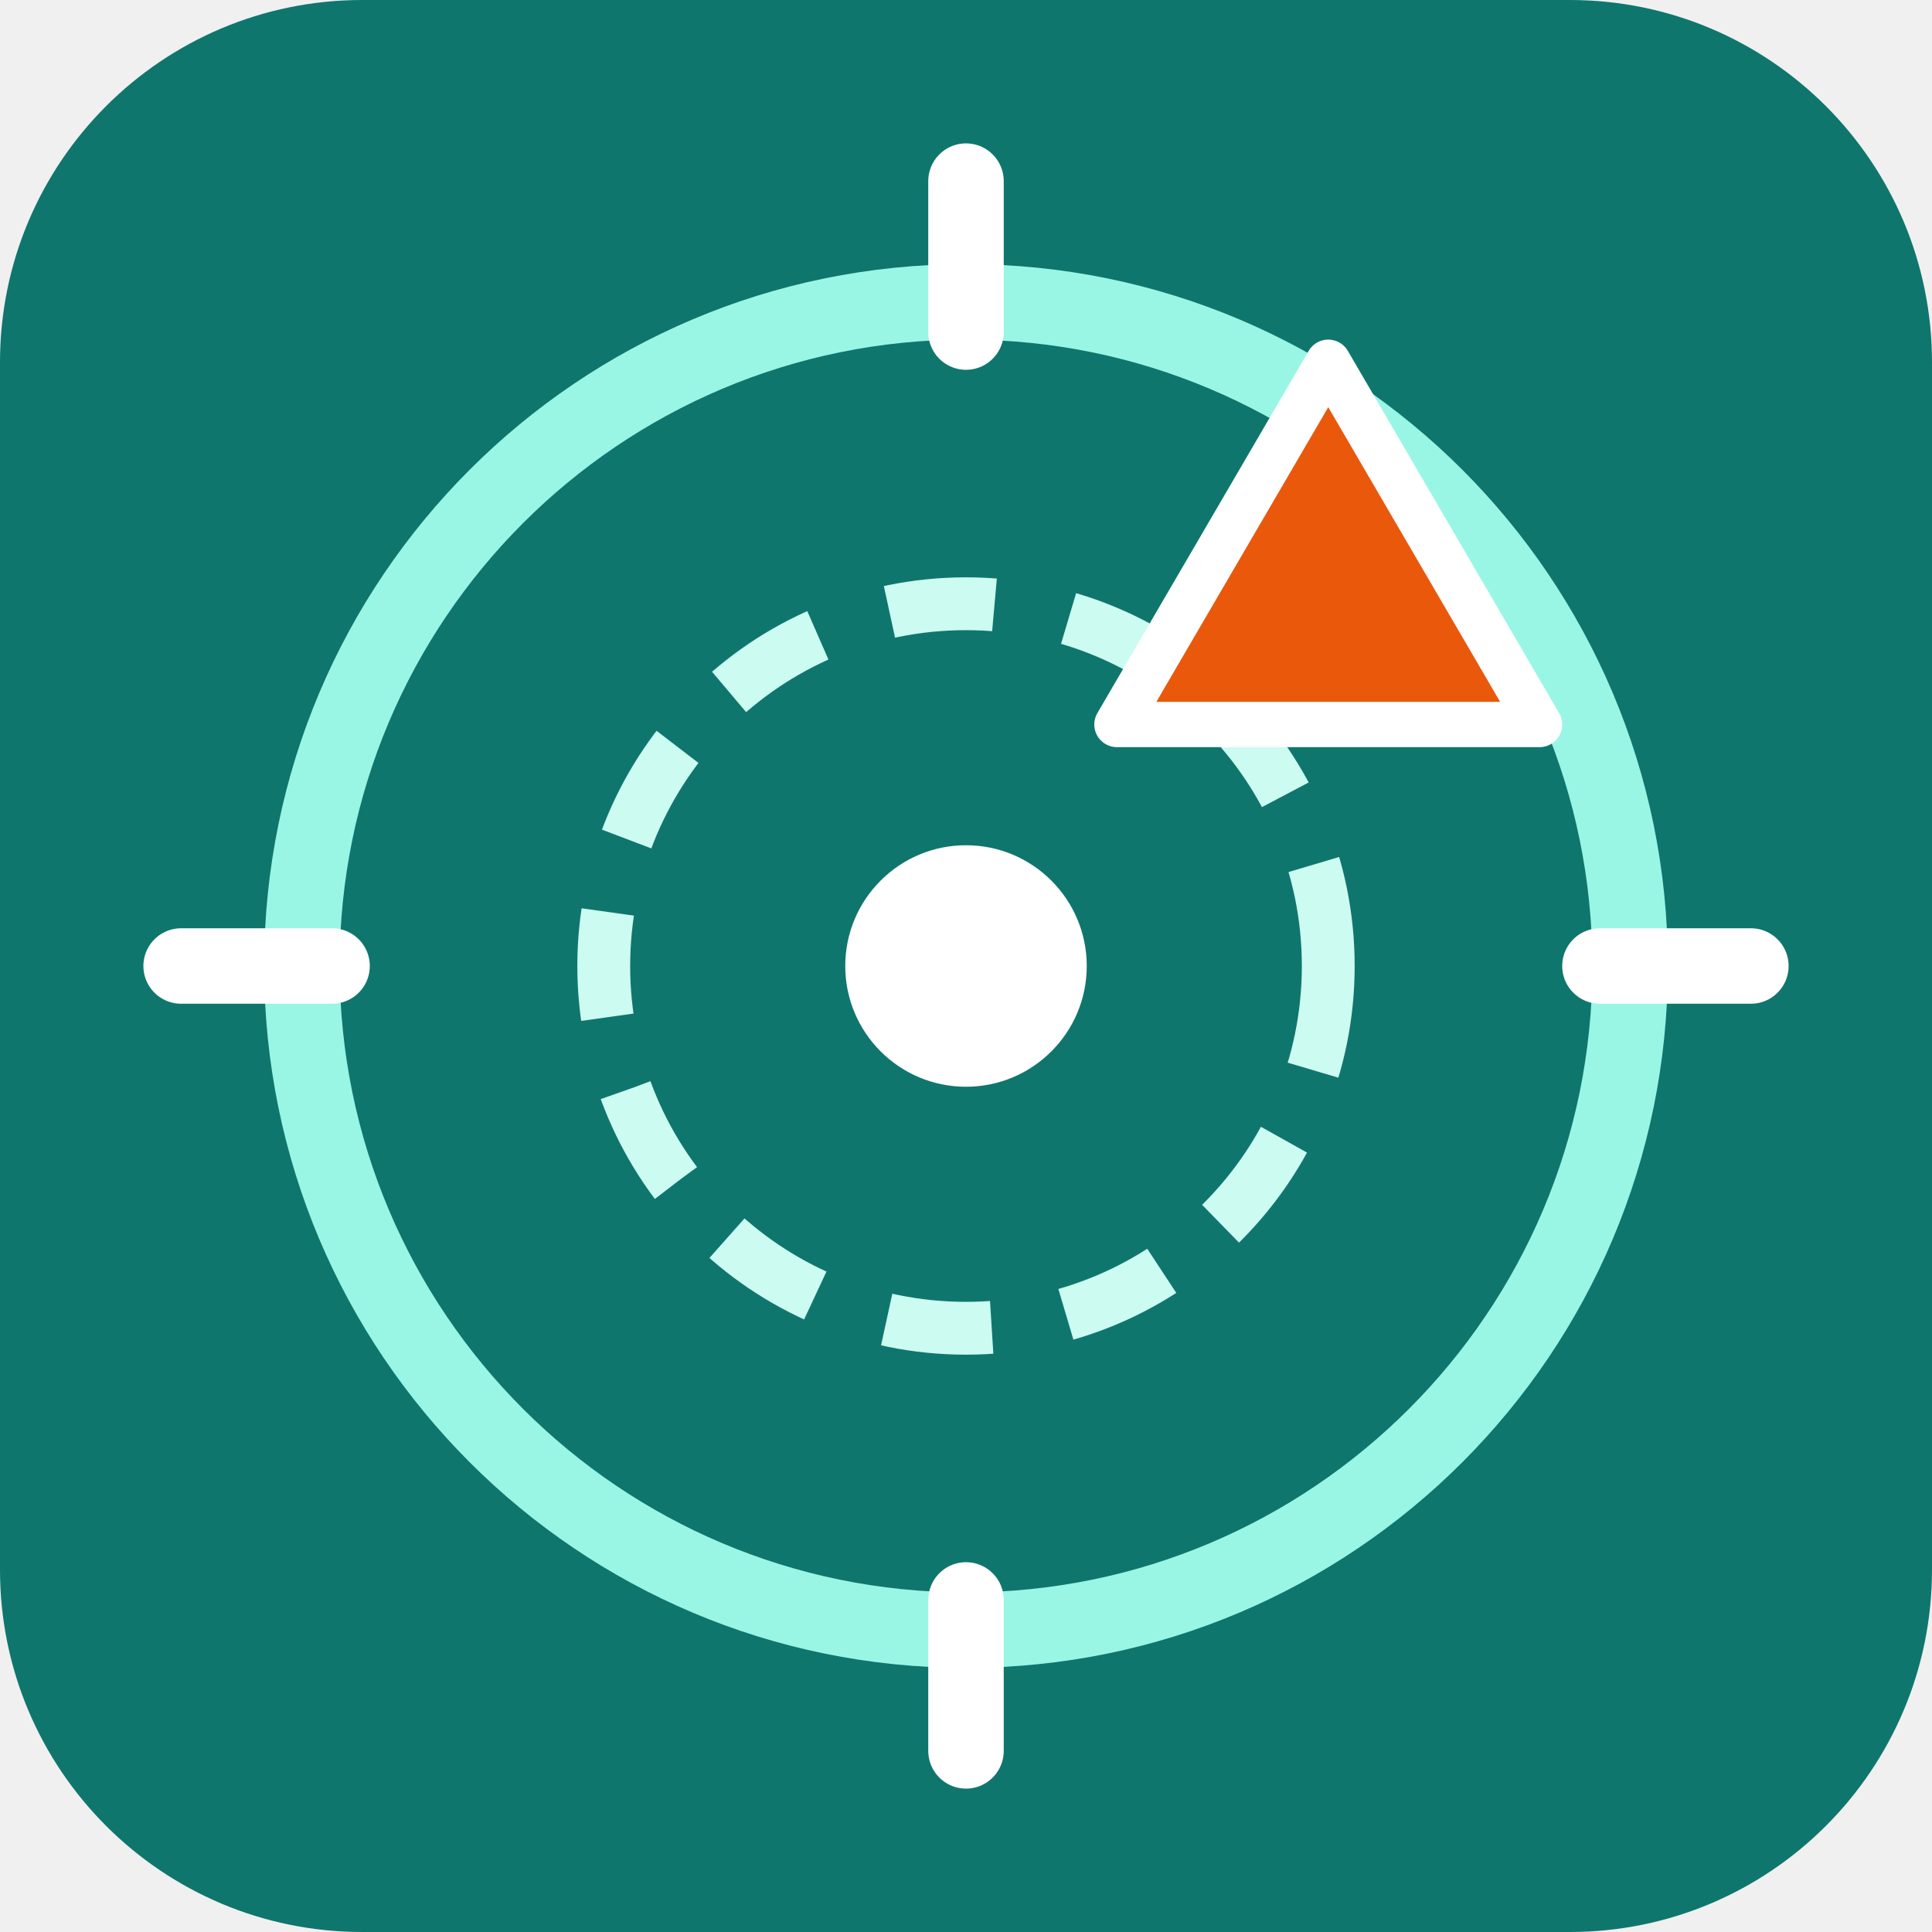
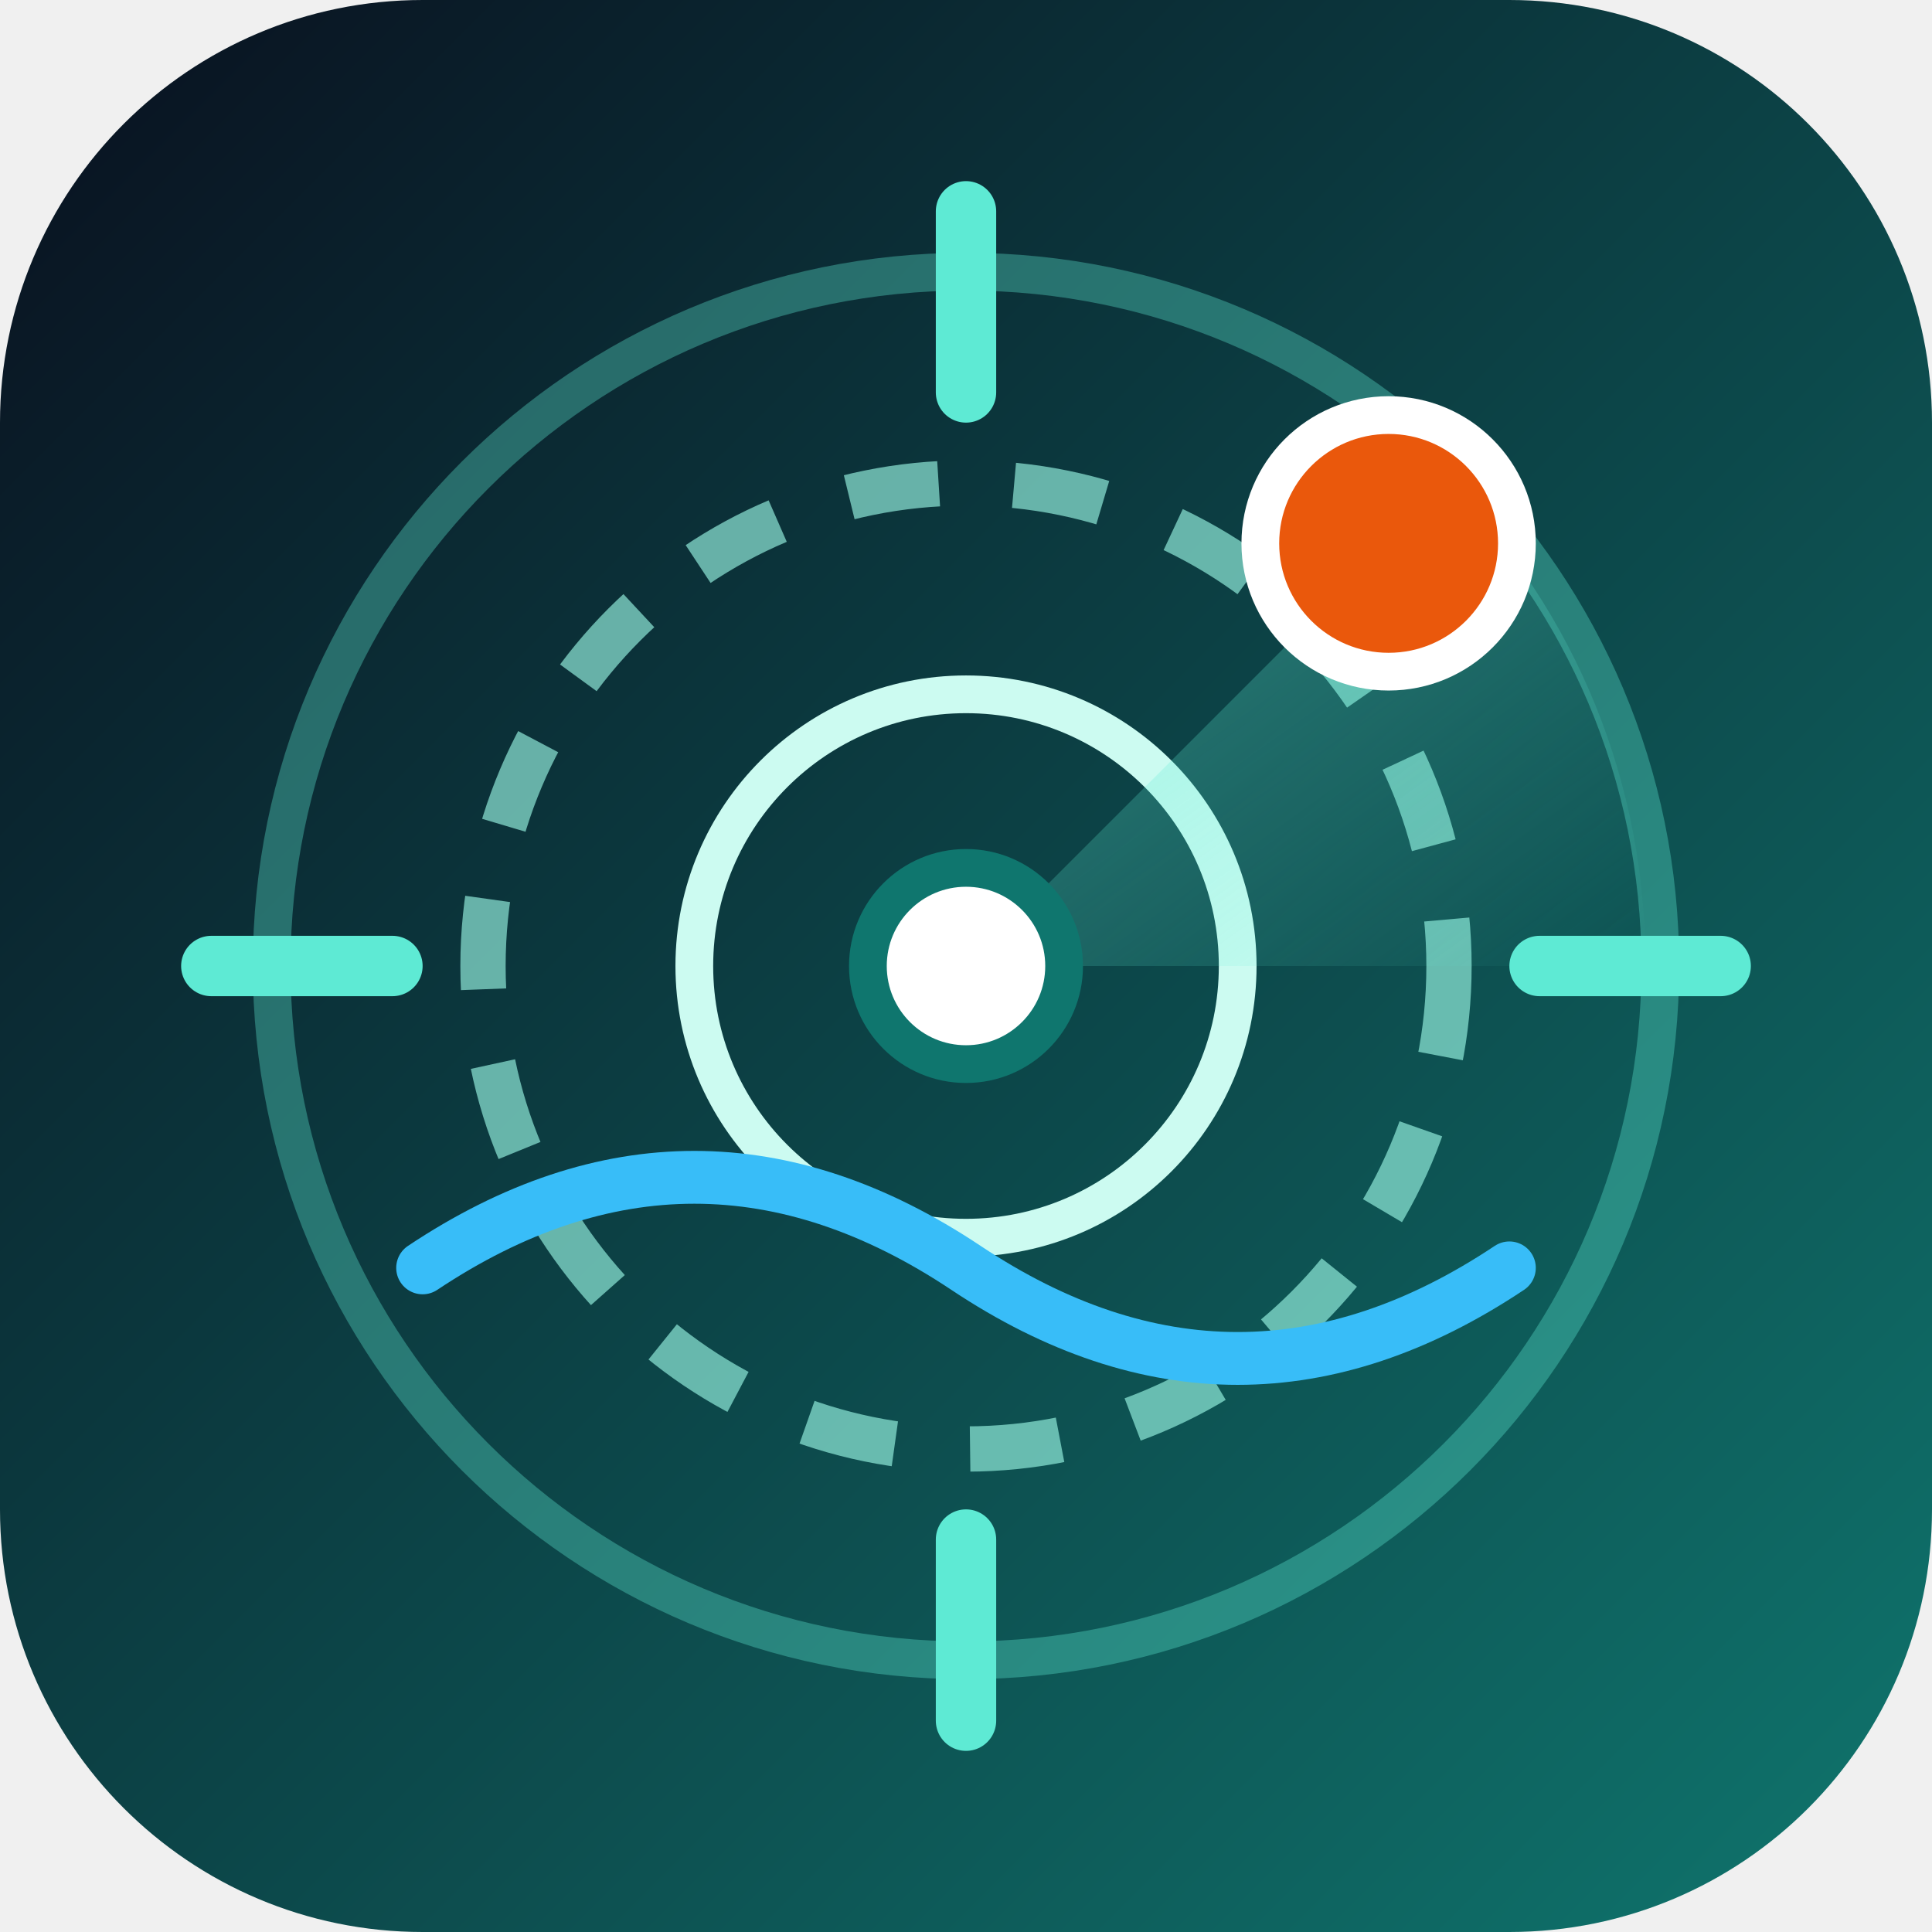
<svg xmlns="http://www.w3.org/2000/svg" viewBox="0 0 128 128">
-   <rect width="128" height="128" rx="24" fill="#0F766E" />
-   <circle cx="64" cy="64" r="44" fill="none" stroke="#99F6E4" stroke-width="5" />
-   <circle cx="64" cy="64" r="24" fill="none" stroke="#CCFBF1" stroke-width="3.5" stroke-dasharray="7 5" />
-   <circle cx="64" cy="64" r="8" fill="#FFFFFF" />
-   <path d="M64 12v10M64 106v10M12 64h10M106 64h10" stroke="#FFFFFF" stroke-width="5" stroke-linecap="round" />
-   <polygon points="88,24 102,48 74,48" fill="#EA580C" stroke="#FFFFFF" stroke-width="3" stroke-linejoin="round" />
+   <defs>
+     <linearGradient id="bg" x1="0" y1="0" x2="1" y2="1">
+       <stop offset="0%" stop-color="#090F1E" />
+       <stop offset="100%" stop-color="#0F766E" />
+     </linearGradient>
+     <linearGradient id="sweep" x1="0" y1="0" x2="1" y2="1">
+       <stop offset="0%" stop-color="#5EEAD4" stop-opacity="0.45" />
+       <stop offset="100%" stop-color="#5EEAD4" stop-opacity="0" />
+     </linearGradient>
+   </defs>
+   <rect width="128" height="128" rx="28" fill="url(#bg)" />
+   <circle cx="64" cy="64" r="46" fill="none" stroke="#5EEAD4" stroke-opacity="0.35" stroke-width="2.5" />
+   <circle cx="64" cy="64" r="32" fill="none" stroke="#99F6E4" stroke-opacity="0.65" stroke-width="3" stroke-dasharray="6 5" />
+   <circle cx="64" cy="64" r="18" fill="none" stroke="#CCFBF1" stroke-width="2.5" />
+   <path d="M64 64 L96 32 A45 45 0 0 1 109 64 Z" fill="url(#sweep)" />
+   <path d="M64 14v12M64 102v12M14 64h12M102 64h12" stroke="#5EEAD4" stroke-width="4" stroke-linecap="round" />
+   <path d="M28 84 Q46 72 64 84 T100 84" fill="none" stroke="#38BDF8" stroke-width="3.5" stroke-linecap="round" />
+   <circle cx="64" cy="64" r="6.5" fill="#FFFFFF" stroke="#0F766E" stroke-width="2.5" />
+   <circle cx="92" cy="36" r="8.5" fill="#EA580C" stroke="#FFFFFF" stroke-width="2.5" />
</svg>
